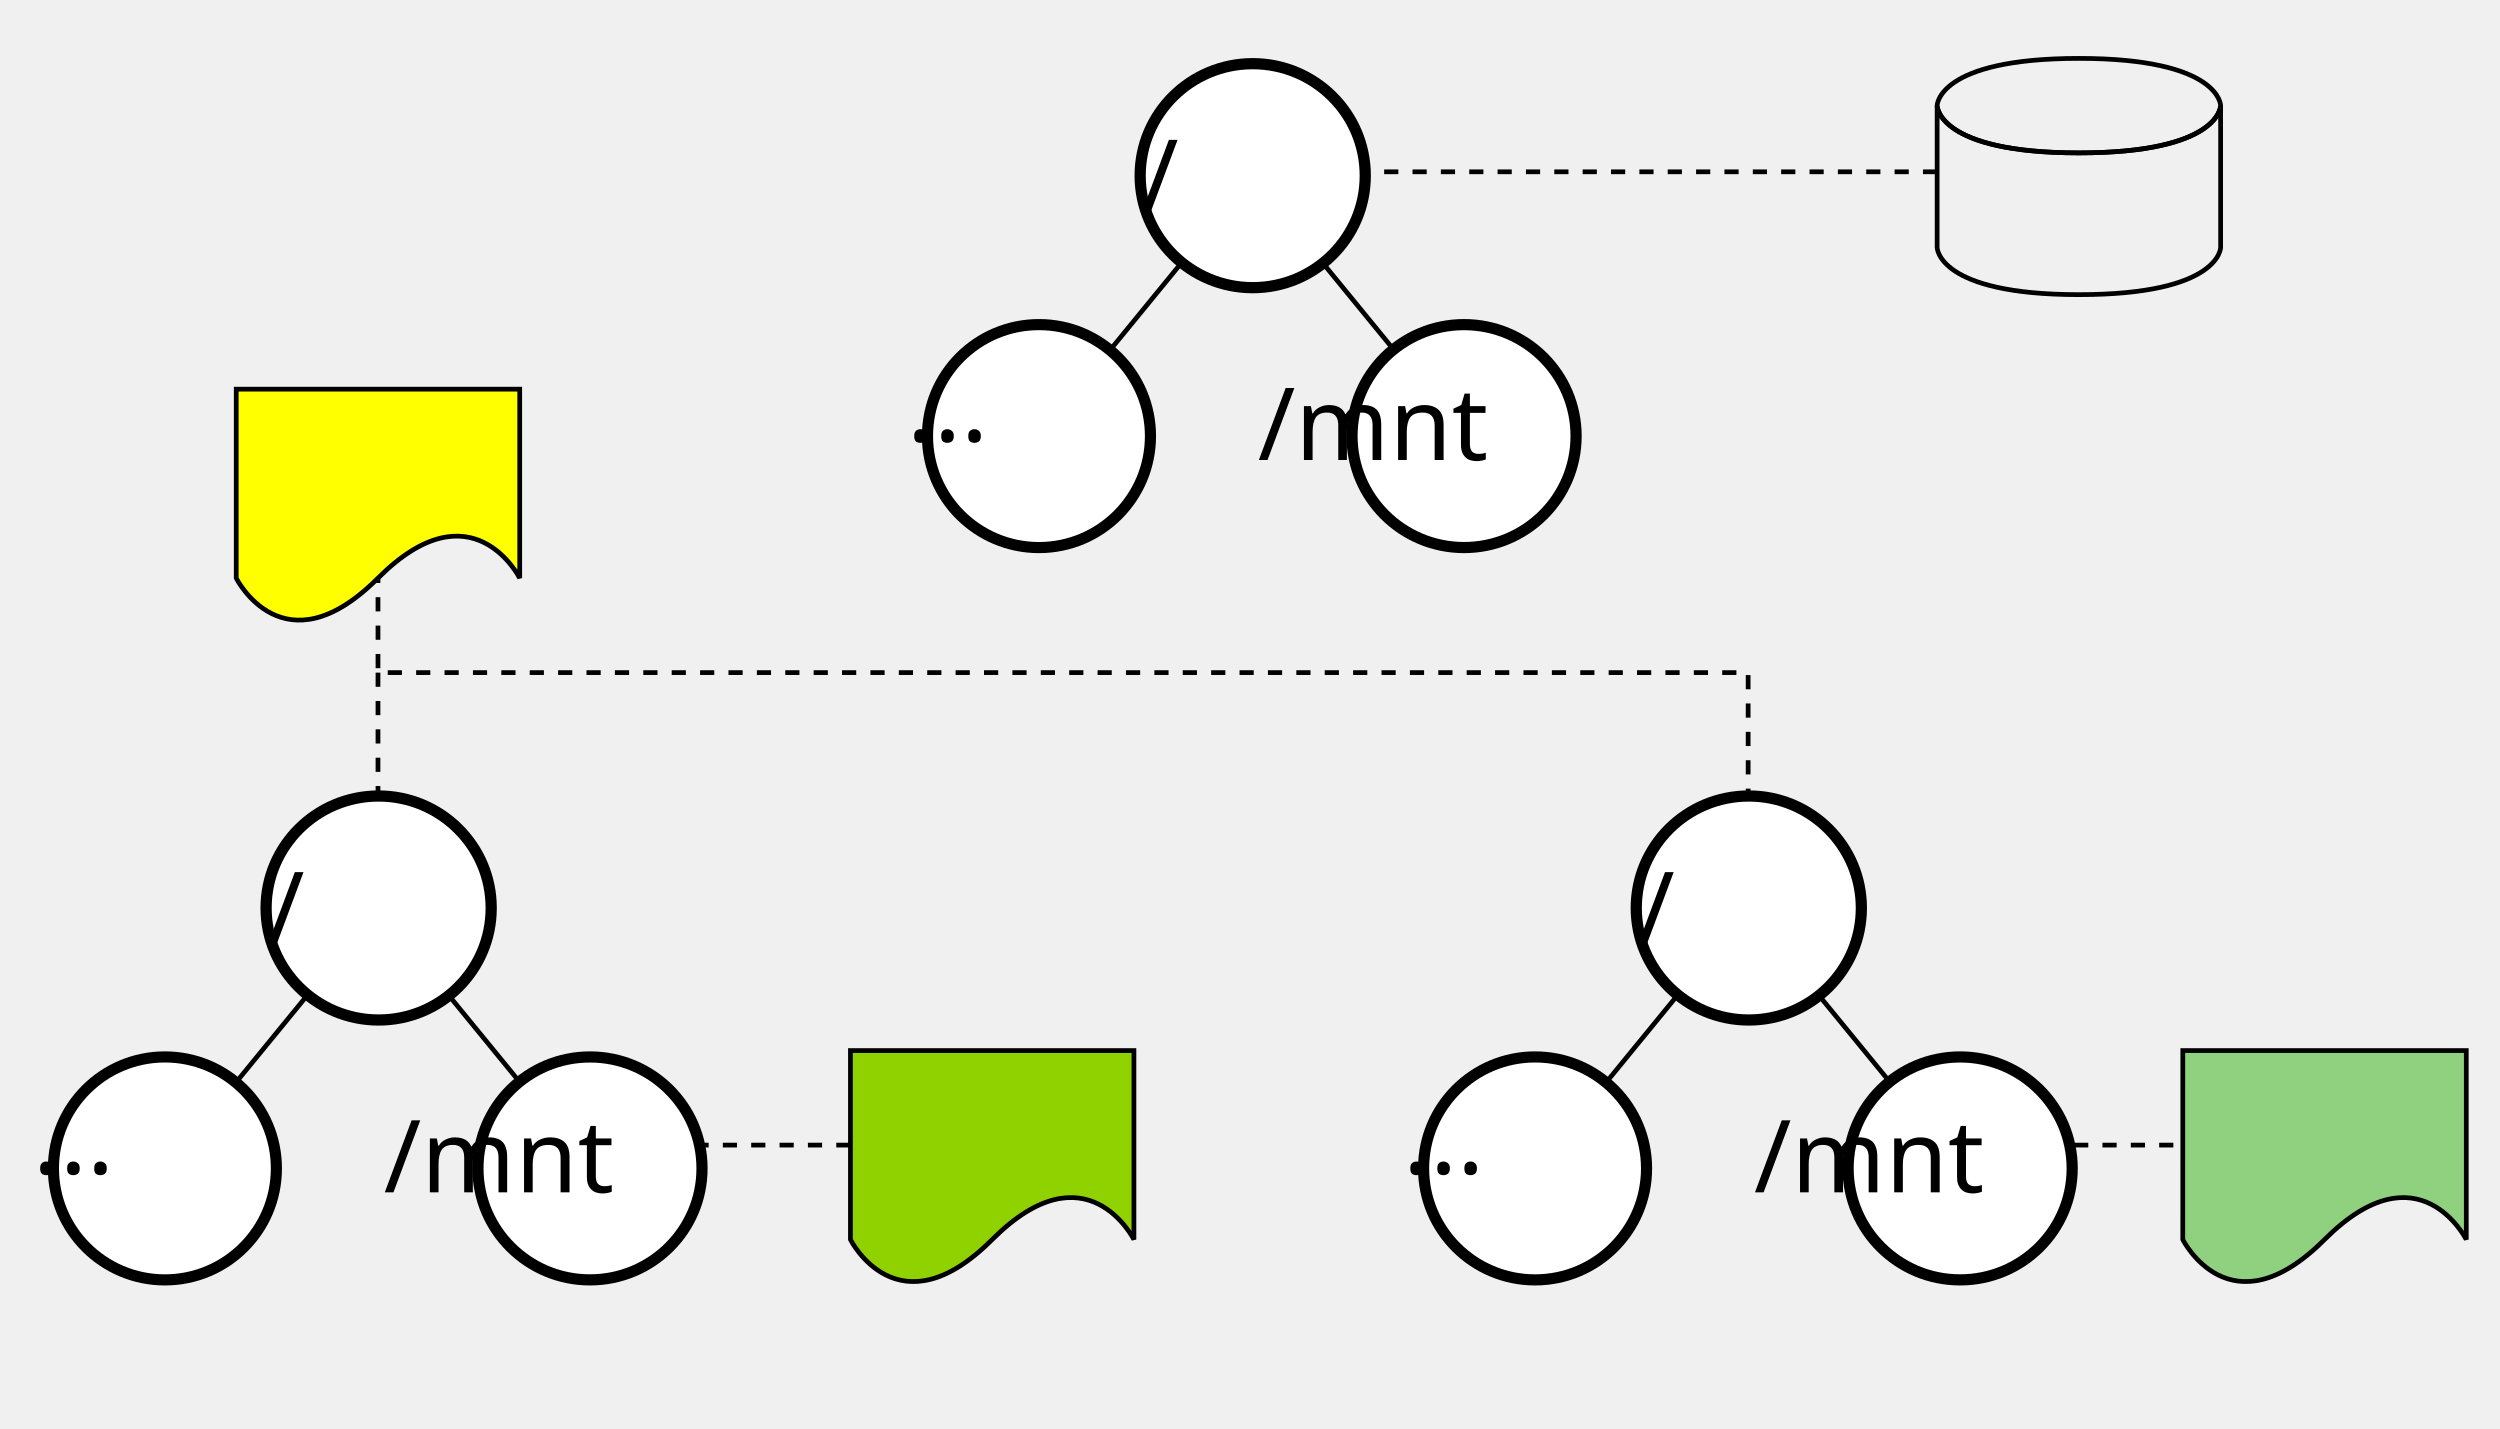
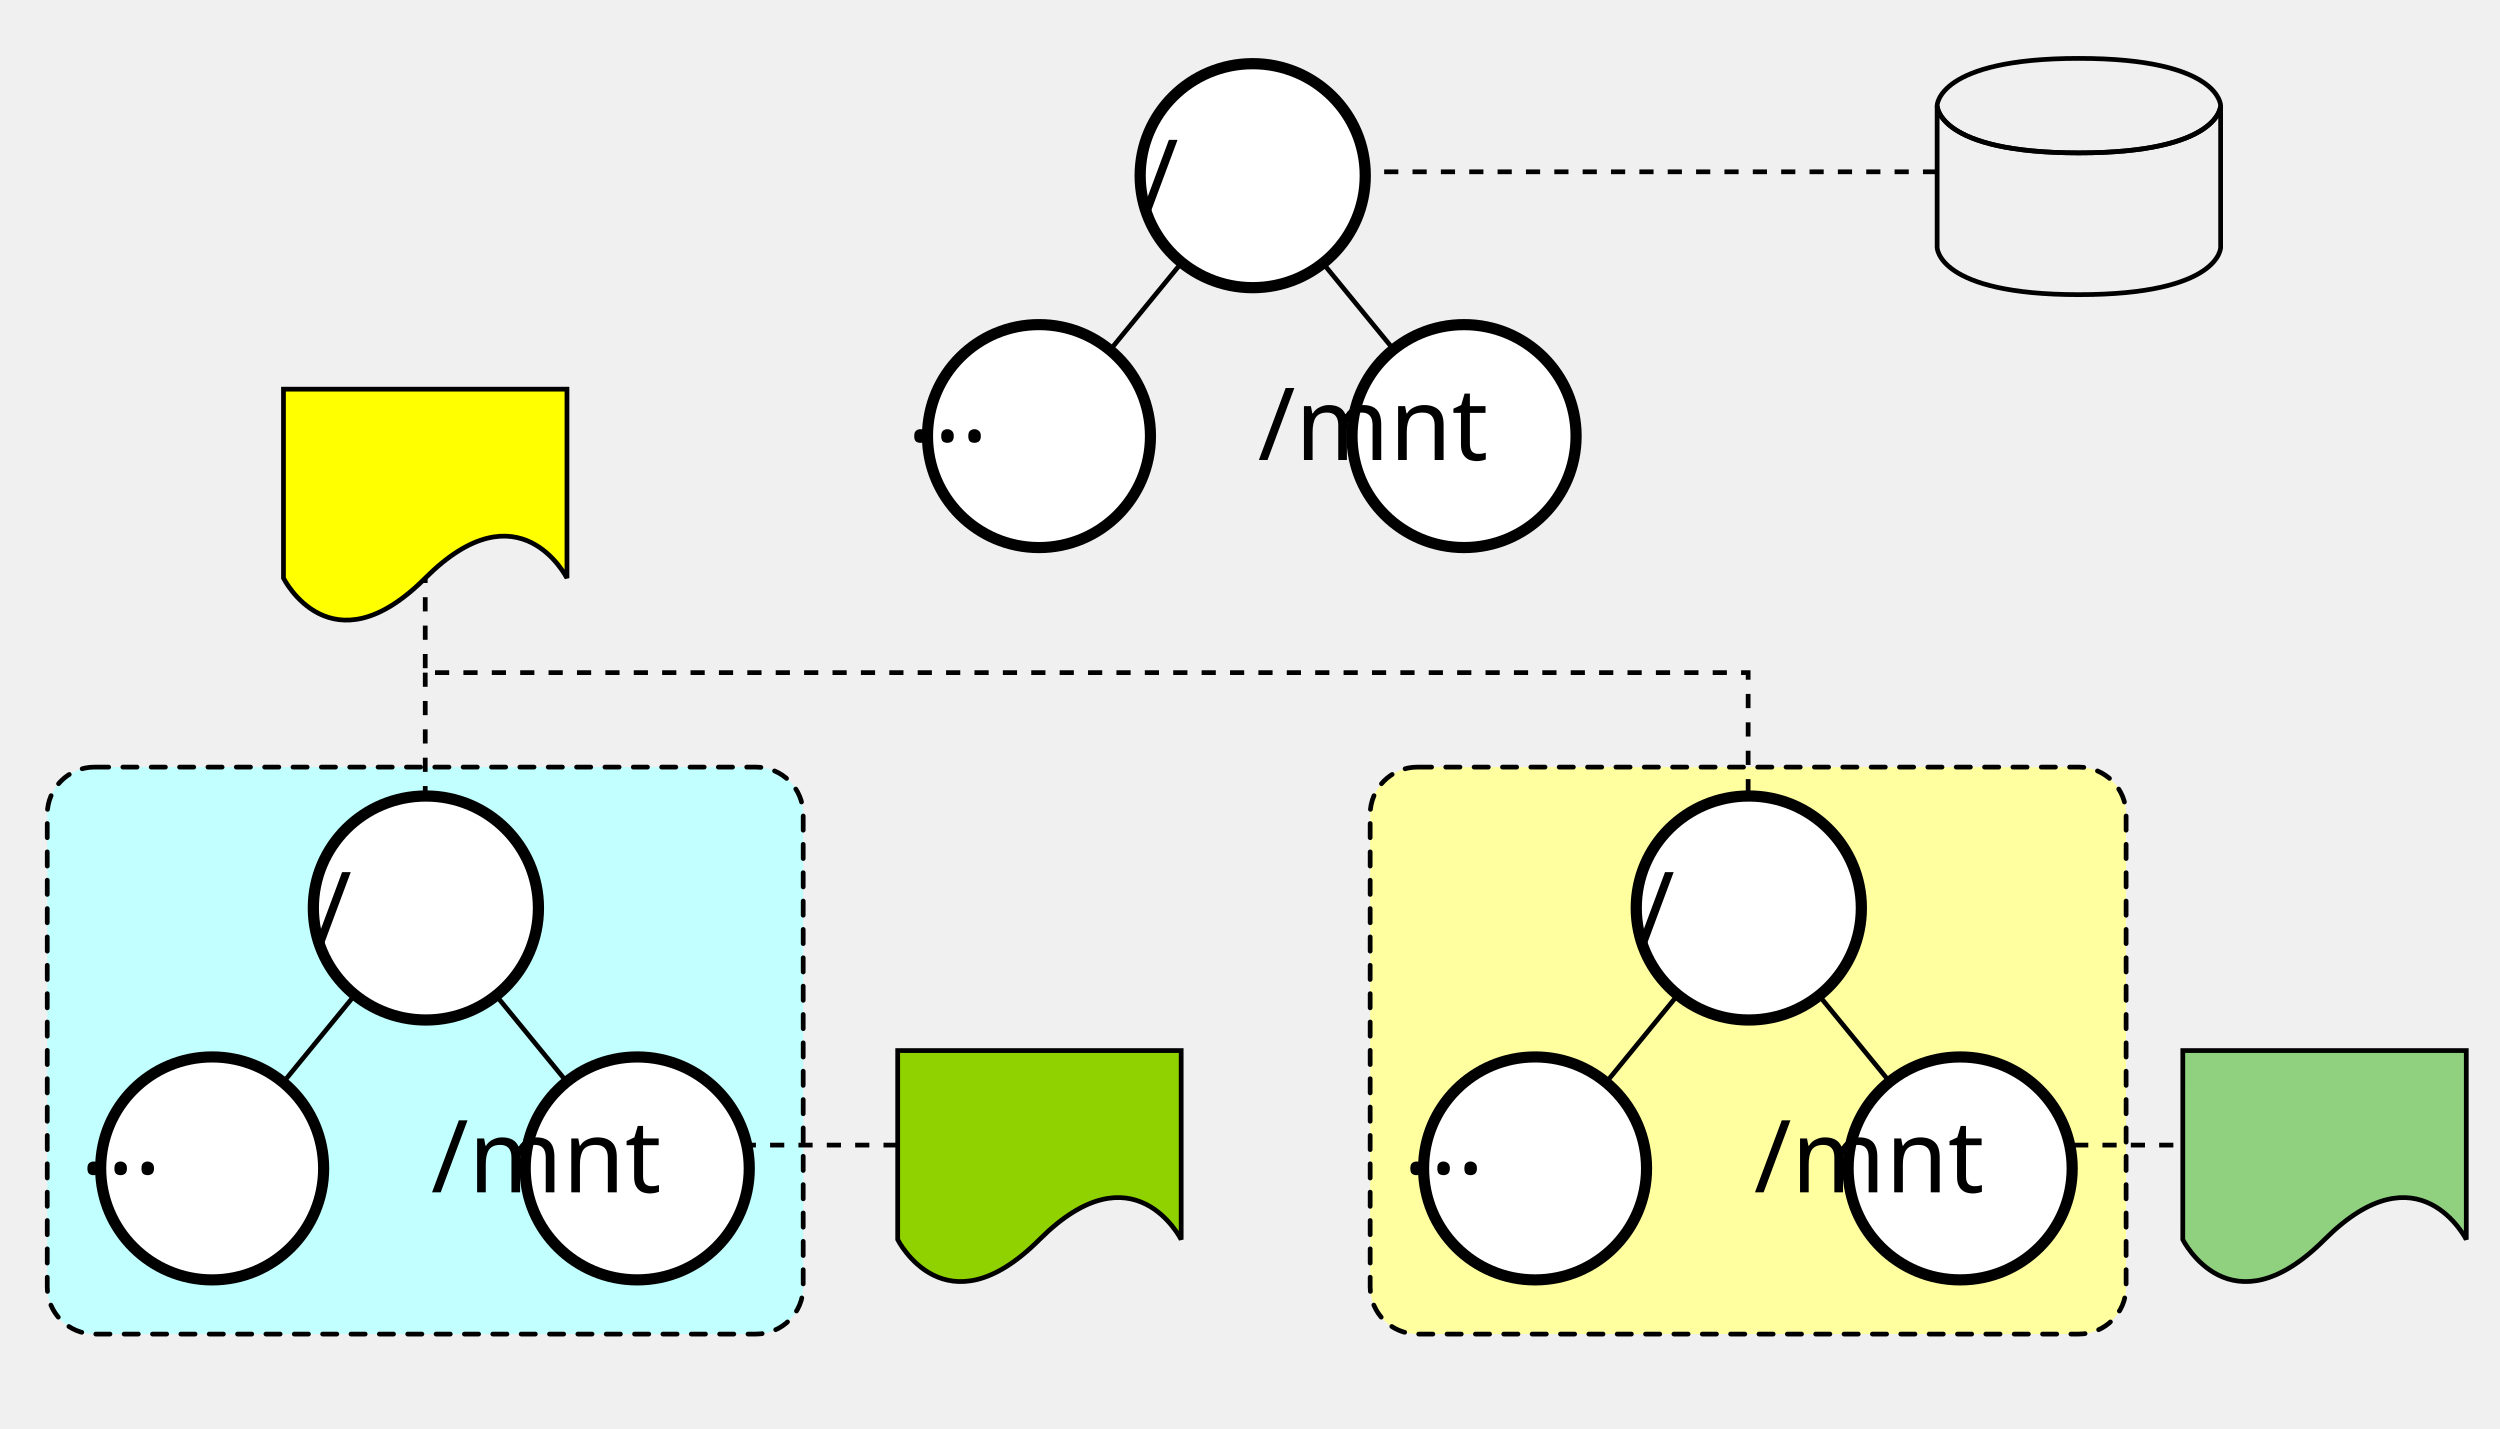
<svg xmlns="http://www.w3.org/2000/svg" width="140mm" height="80mm" viewBox="0 0 140 80" id="svg2" version="1.1">
  <defs id="defs4" />
  <g id="layer1" transform="translate(0,-217)">
+     <rect style="fill:#ffffa0;fill-opacity:1;stroke:#000000;stroke-width:0.265;stroke-linecap:round;stroke-miterlimit:4;stroke-dasharray:0.794, 0.794;stroke-dashoffset:0;stroke-opacity:1" id="rect4187" width="42.333" height="31.75" x="76.729" y="259.958" ry="2.646" />
+     <rect style="fill:#c2ffff;fill-opacity:1;stroke:#000000;stroke-width:0.265;stroke-linecap:round;stroke-miterlimit:4;stroke-dasharray:0.794, 0.794;stroke-dashoffset:0;stroke-opacity:1" id="rect4185" width="42.333" height="31.75" x="2.646" y="259.958" ry="2.646" />
    <path style="fill:none;fill-rule:evenodd;stroke:#000000;stroke-width:0.265;stroke-linecap:butt;stroke-linejoin:miter;stroke-miterlimit:4;stroke-dasharray:0.794, 0.794;stroke-dashoffset:0;stroke-opacity:1" d="m 108.479,226.621 -37.042,0" id="path4337-9-6" />
    <path style="fill:none;fill-rule:evenodd;stroke:#000000;stroke-width:0.265;stroke-linecap:butt;stroke-linejoin:miter;stroke-miterlimit:4;stroke-dasharray:0.794, 0.794;stroke-dashoffset:0;stroke-opacity:1" d="m 121.708,281.125 -13.229,0" id="path4337-9" />
-     <path style="fill:none;fill-rule:evenodd;stroke:#000000;stroke-width:0.265;stroke-linecap:butt;stroke-linejoin:miter;stroke-opacity:1;stroke-miterlimit:4;stroke-dasharray:0.794,0.794;stroke-dashoffset:0" d="m 47.625,281.125 -13.229,0" id="path4337" />
-     <path style="fill:none;fill-rule:evenodd;stroke:#000000;stroke-width:0.265;stroke-linecap:butt;stroke-linejoin:miter;stroke-miterlimit:4;stroke-dasharray:0.794, 0.794;stroke-dashoffset:0;stroke-opacity:1" d="m 21.167,254.667 0,10.583" id="path4335" />
-     <path style="fill:none;fill-rule:evenodd;stroke:#000000;stroke-width:0.265;stroke-linecap:butt;stroke-linejoin:miter;stroke-miterlimit:4;stroke-dasharray:0.795, 0.795;stroke-dashoffset:0;stroke-opacity:1" d="m 21.167,244.083 0,10.583 76.729,0 0,13.229" id="path3528" />
+     <path style="fill:none;fill-rule:evenodd;stroke:#000000;stroke-width:0.265;stroke-linecap:butt;stroke-linejoin:miter;stroke-miterlimit:4;stroke-dasharray:0.794, 0.794;stroke-dashoffset:0;stroke-opacity:1" d="m 50.271,281.125 -13.229,0" id="path4337" />
+     <path style="fill:none;fill-rule:evenodd;stroke:#000000;stroke-width:0.265;stroke-linecap:butt;stroke-linejoin:miter;stroke-miterlimit:4;stroke-dasharray:0.794, 0.794;stroke-dashoffset:0;stroke-opacity:1" d="m 23.813,254.667 0,10.583" id="path4335" />
+     <path style="fill:none;fill-rule:evenodd;stroke:#000000;stroke-width:0.265;stroke-linecap:butt;stroke-linejoin:miter;stroke-miterlimit:4;stroke-dasharray:0.795, 0.795;stroke-dashoffset:0;stroke-opacity:1" d="m 23.813,244.083 0,10.583 74.083,2e-5 0,13.229" id="path3528" />
    <g id="g3405" transform="translate(18.52083,1.322912)">
      <path id="path3391" d="m 39.688,240.115 11.906,-14.552 11.906,14.552" style="fill:none;fill-rule:evenodd;stroke:#000000;stroke-width:0.265px;stroke-linecap:butt;stroke-linejoin:miter;stroke-opacity:1" />
      <circle r="6.243" cy="-240.098" cx="39.662" transform="scale(1,-1)" id="path3338-8" style="fill:#ffffff;fill-opacity:1;stroke:#000000;stroke-width:0.624;stroke-linecap:round;stroke-miterlimit:4;stroke-dasharray:none;stroke-dashoffset:0;stroke-opacity:1" />
      <ellipse ry="6.242" rx="6.274" cy="-240.098" cx="63.466" transform="scale(1,-1)" id="path3338-8-0" style="fill:#ffffff;fill-opacity:1;stroke:#000000;stroke-width:0.626;stroke-linecap:round;stroke-miterlimit:4;stroke-dasharray:none;stroke-dashoffset:0;stroke-opacity:1" />
      <ellipse ry="6.272" rx="6.303" cy="-225.515" cx="51.631" transform="scale(1,-1)" id="path3338-8-0-2" style="fill:#ffffff;fill-opacity:1;stroke:#000000;stroke-width:0.629;stroke-linecap:round;stroke-miterlimit:4;stroke-dasharray:none;stroke-dashoffset:0;stroke-opacity:1" />
      <text id="text3393" y="227.54" x="51.562" style="font-style:normal;font-variant:normal;font-weight:normal;font-stretch:normal;font-size:5.644px;line-height:125%;font-family:sans-serif;-inkscape-font-specification:'sans-serif, Normal';font-variant-ligatures:normal;font-variant-caps:normal;font-variant-numeric:normal;text-align:center;letter-spacing:0px;word-spacing:0px;writing-mode:lr-tb;text-anchor:middle;fill:#000000;fill-opacity:1;stroke:none;stroke-width:0.265px;stroke-linecap:butt;stroke-linejoin:miter;stroke-opacity:1" xml:space="preserve">
        <tspan style="stroke-width:0.265px" y="227.54" x="51.562" id="tspan3395">/</tspan>
      </text>
      <text id="text3397" y="240.398" x="39.674" style="font-style:normal;font-variant:normal;font-weight:normal;font-stretch:normal;font-size:5.644px;line-height:125%;font-family:sans-serif;-inkscape-font-specification:'sans-serif, Normal';font-variant-ligatures:normal;font-variant-caps:normal;font-variant-numeric:normal;text-align:center;letter-spacing:0px;word-spacing:0px;writing-mode:lr-tb;text-anchor:middle;fill:#000000;fill-opacity:1;stroke:none;stroke-width:0.265px;stroke-linecap:butt;stroke-linejoin:miter;stroke-opacity:1" xml:space="preserve">
        <tspan style="stroke-width:0.265px" y="240.398" x="39.674" id="tspan3399">...</tspan>
      </text>
      <text id="text3401" y="241.438" x="63.5" style="font-style:normal;font-variant:normal;font-weight:normal;font-stretch:normal;font-size:5.644px;line-height:125%;font-family:sans-serif;-inkscape-font-specification:'sans-serif, Normal';font-variant-ligatures:normal;font-variant-caps:normal;font-variant-numeric:normal;text-align:center;letter-spacing:0px;word-spacing:0px;writing-mode:lr-tb;text-anchor:middle;fill:#000000;fill-opacity:1;stroke:none;stroke-width:0.265px;stroke-linecap:butt;stroke-linejoin:miter;stroke-opacity:1" xml:space="preserve">
        <tspan transform="translate(0.03072935,0.6612356)" style="stroke-width:0.265px" y="241.438" x="63.5" id="tspan3403">/mnt</tspan>
      </text>
    </g>
    <g id="g3405-4" transform="translate(46.30208,42.33333)">
      <path id="path3391-1" d="m 39.688,240.115 11.906,-14.552 11.906,14.552" style="fill:none;fill-rule:evenodd;stroke:#000000;stroke-width:0.265px;stroke-linecap:butt;stroke-linejoin:miter;stroke-opacity:1" />
      <circle r="6.243" cy="-240.098" cx="39.662" transform="scale(1,-1)" id="path3338-8-7" style="fill:#ffffff;fill-opacity:1;stroke:#000000;stroke-width:0.624;stroke-linecap:round;stroke-miterlimit:4;stroke-dasharray:none;stroke-dashoffset:0;stroke-opacity:1" />
      <ellipse ry="6.242" rx="6.274" cy="-240.098" cx="63.466" transform="scale(1,-1)" id="path3338-8-0-5" style="fill:#ffffff;fill-opacity:1;stroke:#000000;stroke-width:0.626;stroke-linecap:round;stroke-miterlimit:4;stroke-dasharray:none;stroke-dashoffset:0;stroke-opacity:1" />
      <ellipse ry="6.272" rx="6.303" cy="-225.515" cx="51.631" transform="scale(1,-1)" id="path3338-8-0-2-9" style="fill:#ffffff;fill-opacity:1;stroke:#000000;stroke-width:0.629;stroke-linecap:round;stroke-miterlimit:4;stroke-dasharray:none;stroke-dashoffset:0;stroke-opacity:1" />
      <text id="text3393-0" y="227.54" x="51.562" style="font-style:normal;font-variant:normal;font-weight:normal;font-stretch:normal;font-size:5.644px;line-height:125%;font-family:sans-serif;-inkscape-font-specification:'sans-serif, Normal';font-variant-ligatures:normal;font-variant-caps:normal;font-variant-numeric:normal;text-align:center;letter-spacing:0px;word-spacing:0px;writing-mode:lr-tb;text-anchor:middle;fill:#000000;fill-opacity:1;stroke:none;stroke-width:0.265px;stroke-linecap:butt;stroke-linejoin:miter;stroke-opacity:1" xml:space="preserve">
        <tspan style="stroke-width:0.265px" y="227.54" x="51.562" id="tspan3395-2">/</tspan>
      </text>
      <text id="text3397-5" y="240.398" x="39.674" style="font-style:normal;font-variant:normal;font-weight:normal;font-stretch:normal;font-size:5.644px;line-height:125%;font-family:sans-serif;-inkscape-font-specification:'sans-serif, Normal';font-variant-ligatures:normal;font-variant-caps:normal;font-variant-numeric:normal;text-align:center;letter-spacing:0px;word-spacing:0px;writing-mode:lr-tb;text-anchor:middle;fill:#000000;fill-opacity:1;stroke:none;stroke-width:0.265px;stroke-linecap:butt;stroke-linejoin:miter;stroke-opacity:1" xml:space="preserve">
        <tspan style="stroke-width:0.265px" y="240.398" x="39.674" id="tspan3399-1">...</tspan>
      </text>
      <text id="text3401-2" y="241.438" x="63.5" style="font-style:normal;font-variant:normal;font-weight:normal;font-stretch:normal;font-size:5.644px;line-height:125%;font-family:sans-serif;-inkscape-font-specification:'sans-serif, Normal';font-variant-ligatures:normal;font-variant-caps:normal;font-variant-numeric:normal;text-align:center;letter-spacing:0px;word-spacing:0px;writing-mode:lr-tb;text-anchor:middle;fill:#000000;fill-opacity:1;stroke:none;stroke-width:0.265px;stroke-linecap:butt;stroke-linejoin:miter;stroke-opacity:1" xml:space="preserve">
        <tspan transform="translate(0.03072935,0.6612356)" style="stroke-width:0.265px" y="241.438" x="63.5" id="tspan3403-9">/mnt</tspan>
      </text>
    </g>
-     <g id="g3405-9" transform="translate(-30.42708,42.33334)">
+     <g id="g3405-9" transform="translate(-27.78125,42.33334)">
      <path id="path3391-0" d="m 39.688,240.115 11.906,-14.552 11.906,14.552" style="fill:none;fill-rule:evenodd;stroke:#000000;stroke-width:0.265px;stroke-linecap:butt;stroke-linejoin:miter;stroke-opacity:1" />
      <circle r="6.243" cy="-240.098" cx="39.662" transform="scale(1,-1)" id="path3338-8-72" style="fill:#ffffff;fill-opacity:1;stroke:#000000;stroke-width:0.624;stroke-linecap:round;stroke-miterlimit:4;stroke-dasharray:none;stroke-dashoffset:0;stroke-opacity:1" />
      <ellipse ry="6.242" rx="6.274" cy="-240.098" cx="63.466" transform="scale(1,-1)" id="path3338-8-0-4" style="fill:#ffffff;fill-opacity:1;stroke:#000000;stroke-width:0.626;stroke-linecap:round;stroke-miterlimit:4;stroke-dasharray:none;stroke-dashoffset:0;stroke-opacity:1" />
      <ellipse ry="6.272" rx="6.303" cy="-225.515" cx="51.631" transform="scale(1,-1)" id="path3338-8-0-2-3" style="fill:#ffffff;fill-opacity:1;stroke:#000000;stroke-width:0.629;stroke-linecap:round;stroke-miterlimit:4;stroke-dasharray:none;stroke-dashoffset:0;stroke-opacity:1" />
      <text id="text3393-8" y="227.54" x="51.562" style="font-style:normal;font-variant:normal;font-weight:normal;font-stretch:normal;font-size:5.644px;line-height:125%;font-family:sans-serif;-inkscape-font-specification:'sans-serif, Normal';font-variant-ligatures:normal;font-variant-caps:normal;font-variant-numeric:normal;text-align:center;letter-spacing:0px;word-spacing:0px;writing-mode:lr-tb;text-anchor:middle;fill:#000000;fill-opacity:1;stroke:none;stroke-width:0.265px;stroke-linecap:butt;stroke-linejoin:miter;stroke-opacity:1" xml:space="preserve">
        <tspan style="stroke-width:0.265px" y="227.54" x="51.562" id="tspan3395-8">/</tspan>
      </text>
      <text id="text3397-3" y="240.398" x="39.674" style="font-style:normal;font-variant:normal;font-weight:normal;font-stretch:normal;font-size:5.644px;line-height:125%;font-family:sans-serif;-inkscape-font-specification:'sans-serif, Normal';font-variant-ligatures:normal;font-variant-caps:normal;font-variant-numeric:normal;text-align:center;letter-spacing:0px;word-spacing:0px;writing-mode:lr-tb;text-anchor:middle;fill:#000000;fill-opacity:1;stroke:none;stroke-width:0.265px;stroke-linecap:butt;stroke-linejoin:miter;stroke-opacity:1" xml:space="preserve">
        <tspan style="stroke-width:0.265px" y="240.398" x="39.674" id="tspan3399-2">...</tspan>
      </text>
      <text id="text3401-5" y="241.438" x="63.5" style="font-style:normal;font-variant:normal;font-weight:normal;font-stretch:normal;font-size:5.644px;line-height:125%;font-family:sans-serif;-inkscape-font-specification:'sans-serif, Normal';font-variant-ligatures:normal;font-variant-caps:normal;font-variant-numeric:normal;text-align:center;letter-spacing:0px;word-spacing:0px;writing-mode:lr-tb;text-anchor:middle;fill:#000000;fill-opacity:1;stroke:none;stroke-width:0.265px;stroke-linecap:butt;stroke-linejoin:miter;stroke-opacity:1" xml:space="preserve">
        <tspan transform="translate(0.03072935,0.6612356)" style="stroke-width:0.265px" y="241.438" x="63.5" id="tspan3403-2">/mnt</tspan>
      </text>
    </g>
    <g id="g3492" transform="translate(87.3125,-2.645801)">
      <path id="path3488" d="m 21.167,225.562 c 0,0 -1e-6,2.646 7.938,2.646 7.938,0 7.938,-2.646 7.938,-2.646 0,0 10e-7,-2.646 -7.938,-2.646 -7.938,0 -7.938,2.646 -7.938,2.646 l 0,0" style="fill:none;fill-rule:evenodd;stroke:#000000;stroke-width:0.265px;stroke-linecap:butt;stroke-linejoin:miter;stroke-opacity:1" />
      <path id="path3490" d="m 21.167,225.562 0,7.938 c 0,0 -1e-6,2.646 7.938,2.646 7.938,0 7.938,-2.646 7.938,-2.646 l 0,-7.938 c 0,0 10e-7,2.646 -7.938,2.646 -7.938,0 -7.938,-2.646 -7.938,-2.646 z" style="fill:none;fill-rule:evenodd;stroke:#000000;stroke-width:0.265px;stroke-linecap:butt;stroke-linejoin:miter;stroke-opacity:1" />
    </g>
-     <path style="fill:#ffff00;fill-opacity:1;fill-rule:evenodd;stroke:#000000;stroke-width:0.265px;stroke-linecap:butt;stroke-linejoin:miter;stroke-opacity:1" d="m 13.229,238.792 15.875,0 0,10.583 c 0,0 -2.646,-5.292 -7.938,0 -5.292,5.292 -7.937,0 -7.937,0 z" id="path3496" />
-     <path style="fill:#90d100;fill-rule:evenodd;stroke:#000000;stroke-width:0.265px;stroke-linecap:butt;stroke-linejoin:miter;stroke-opacity:1;fill-opacity:1" d="m 47.625,275.833 15.875,0 0,10.583 c 0,0 -2.646,-5.292 -7.938,0 -5.292,5.292 -7.937,0 -7.937,0 z" id="path3496-8" />
+     <path style="fill:#ffff00;fill-opacity:1;fill-rule:evenodd;stroke:#000000;stroke-width:0.265px;stroke-linecap:butt;stroke-linejoin:miter;stroke-opacity:1" d="m 15.875,238.792 15.875,0 0,10.583 c 0,0 -2.646,-5.292 -7.938,0 -5.292,5.292 -7.937,0 -7.937,0 z" id="path3496" />
+     <path style="fill:#90d100;fill-opacity:1;fill-rule:evenodd;stroke:#000000;stroke-width:0.265px;stroke-linecap:butt;stroke-linejoin:miter;stroke-opacity:1" d="m 50.271,275.833 15.875,0 0,10.583 c 0,0 -2.646,-5.292 -7.938,0 -5.292,5.292 -7.937,0 -7.937,0 z" id="path3496-8" />
    <path style="fill:#90d180;fill-opacity:1;fill-rule:evenodd;stroke:#000000;stroke-width:0.265px;stroke-linecap:butt;stroke-linejoin:miter;stroke-opacity:1" d="m 122.237,275.833 15.875,0 0,10.583 c 0,0 -2.646,-5.292 -7.938,0 -5.292,5.292 -7.938,0 -7.938,0 z" id="path3496-8-3" />
  </g>
</svg>
